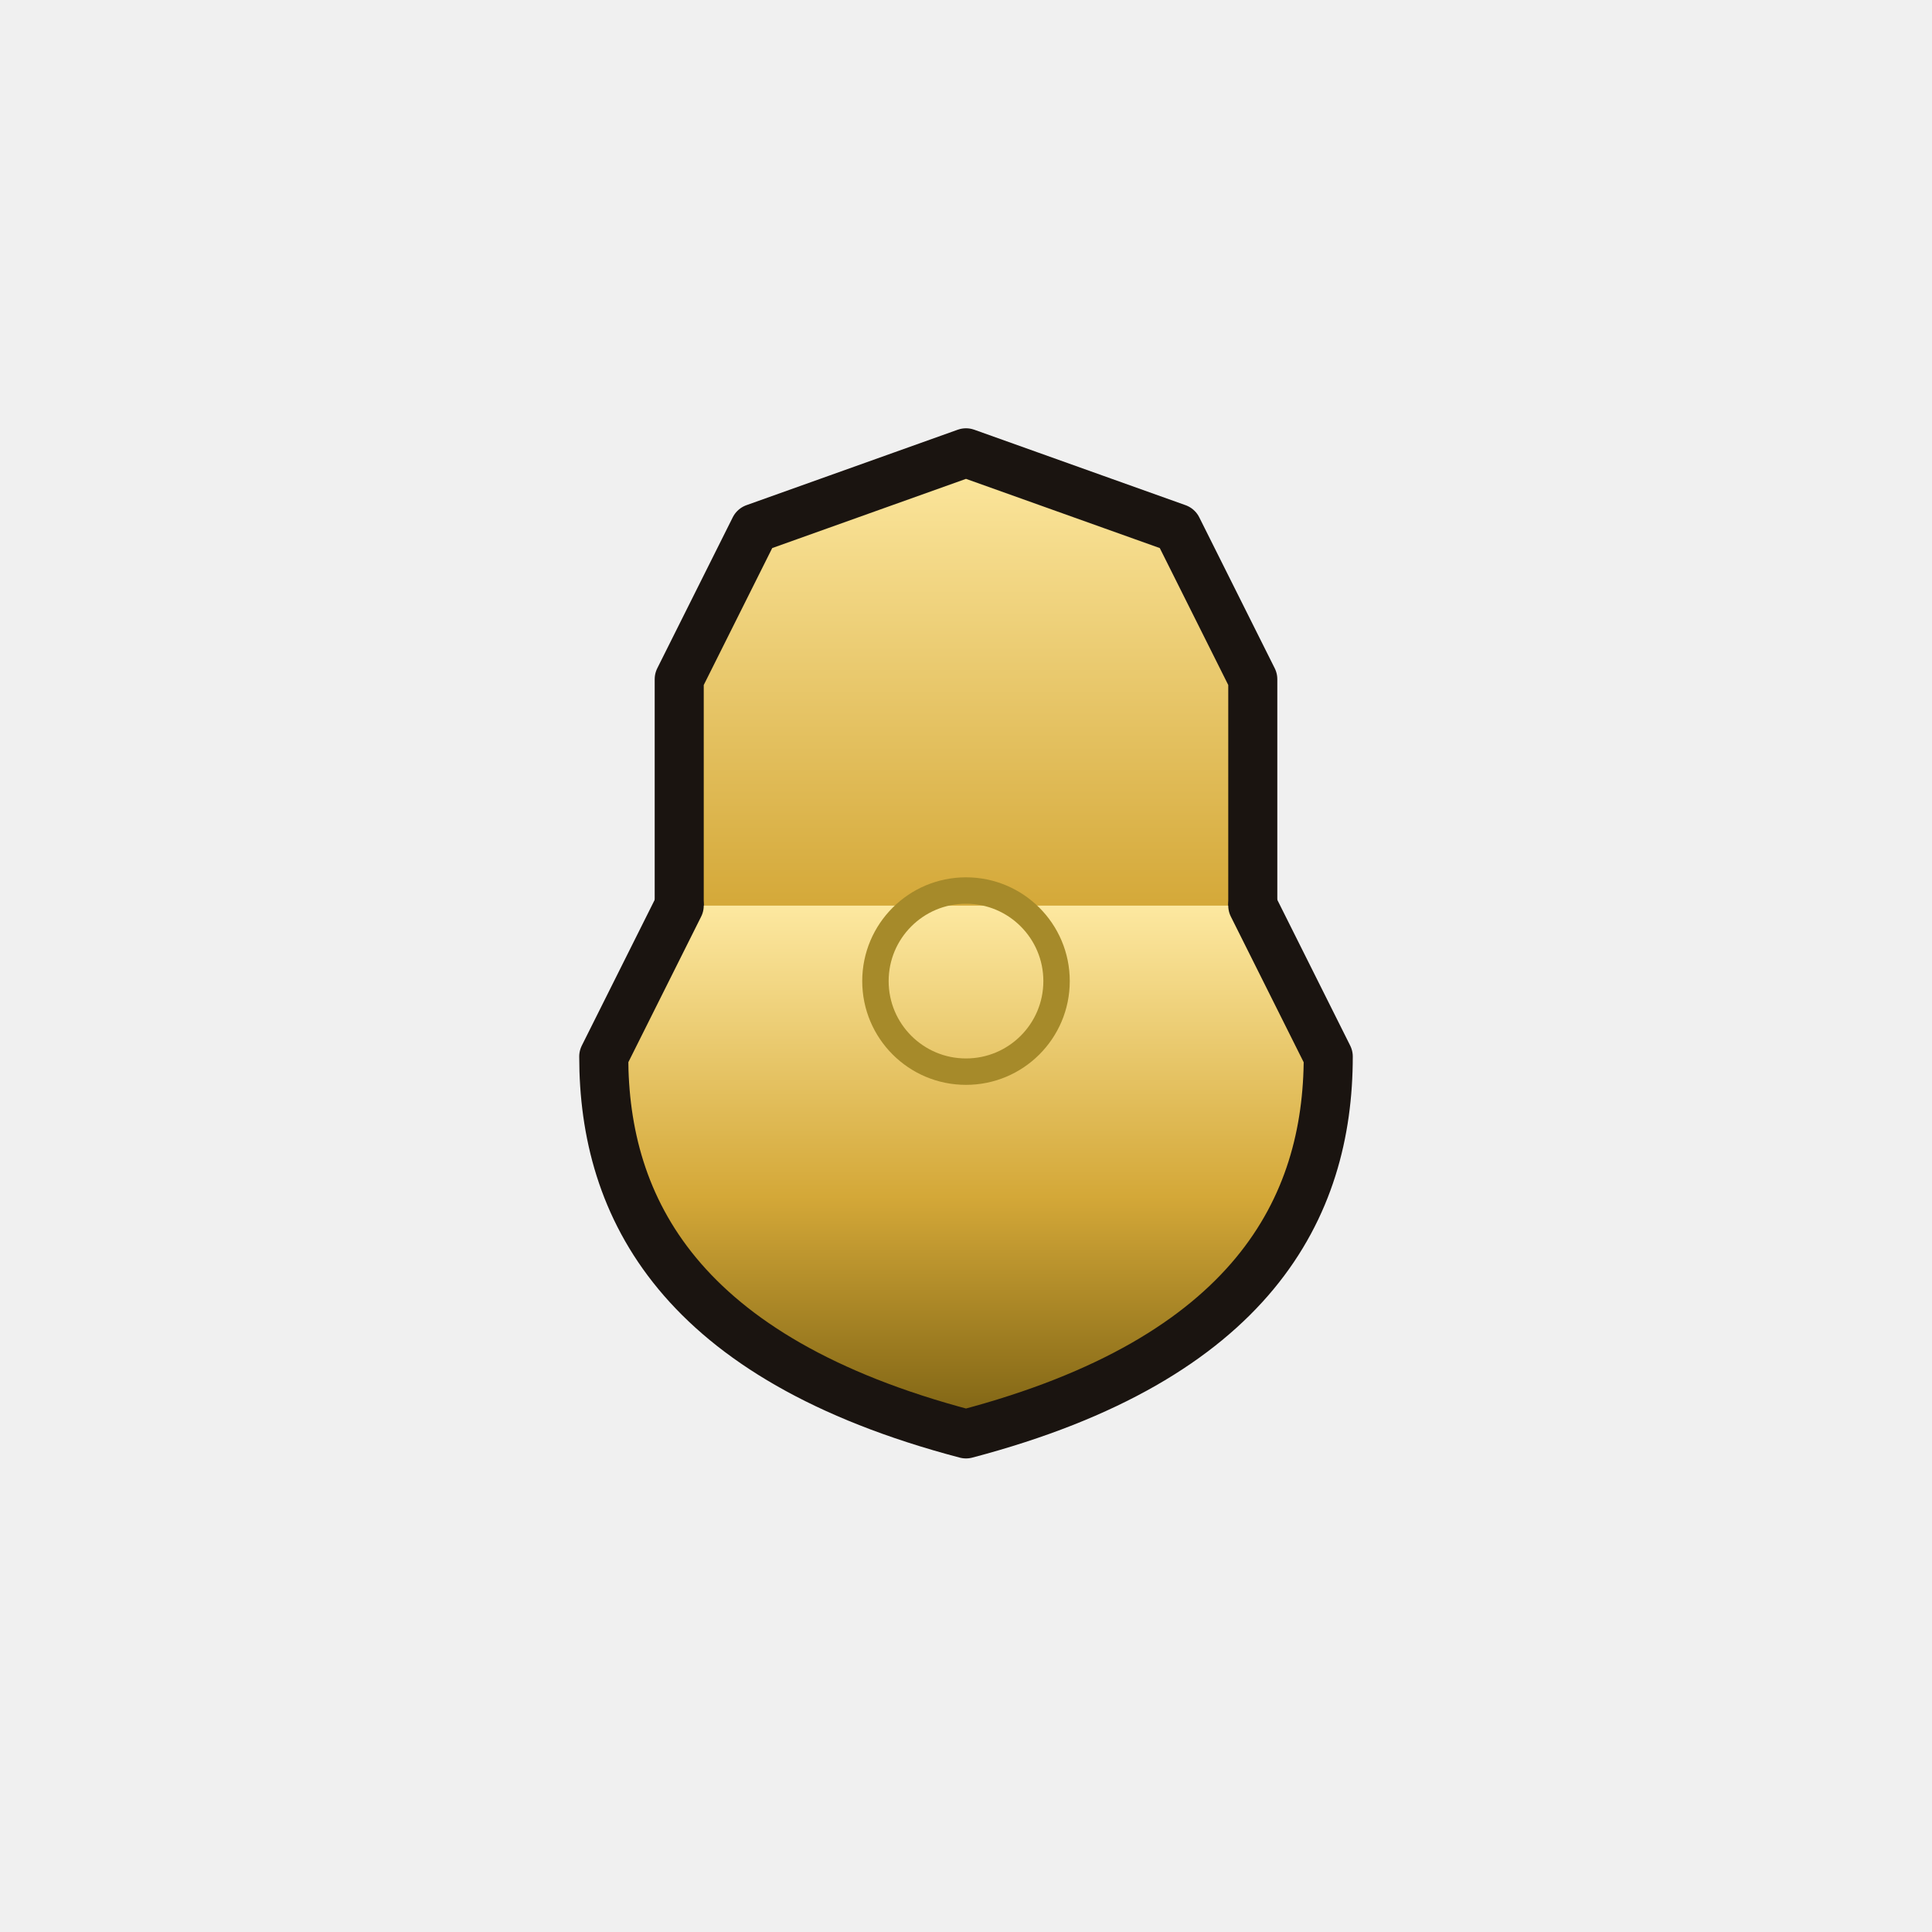
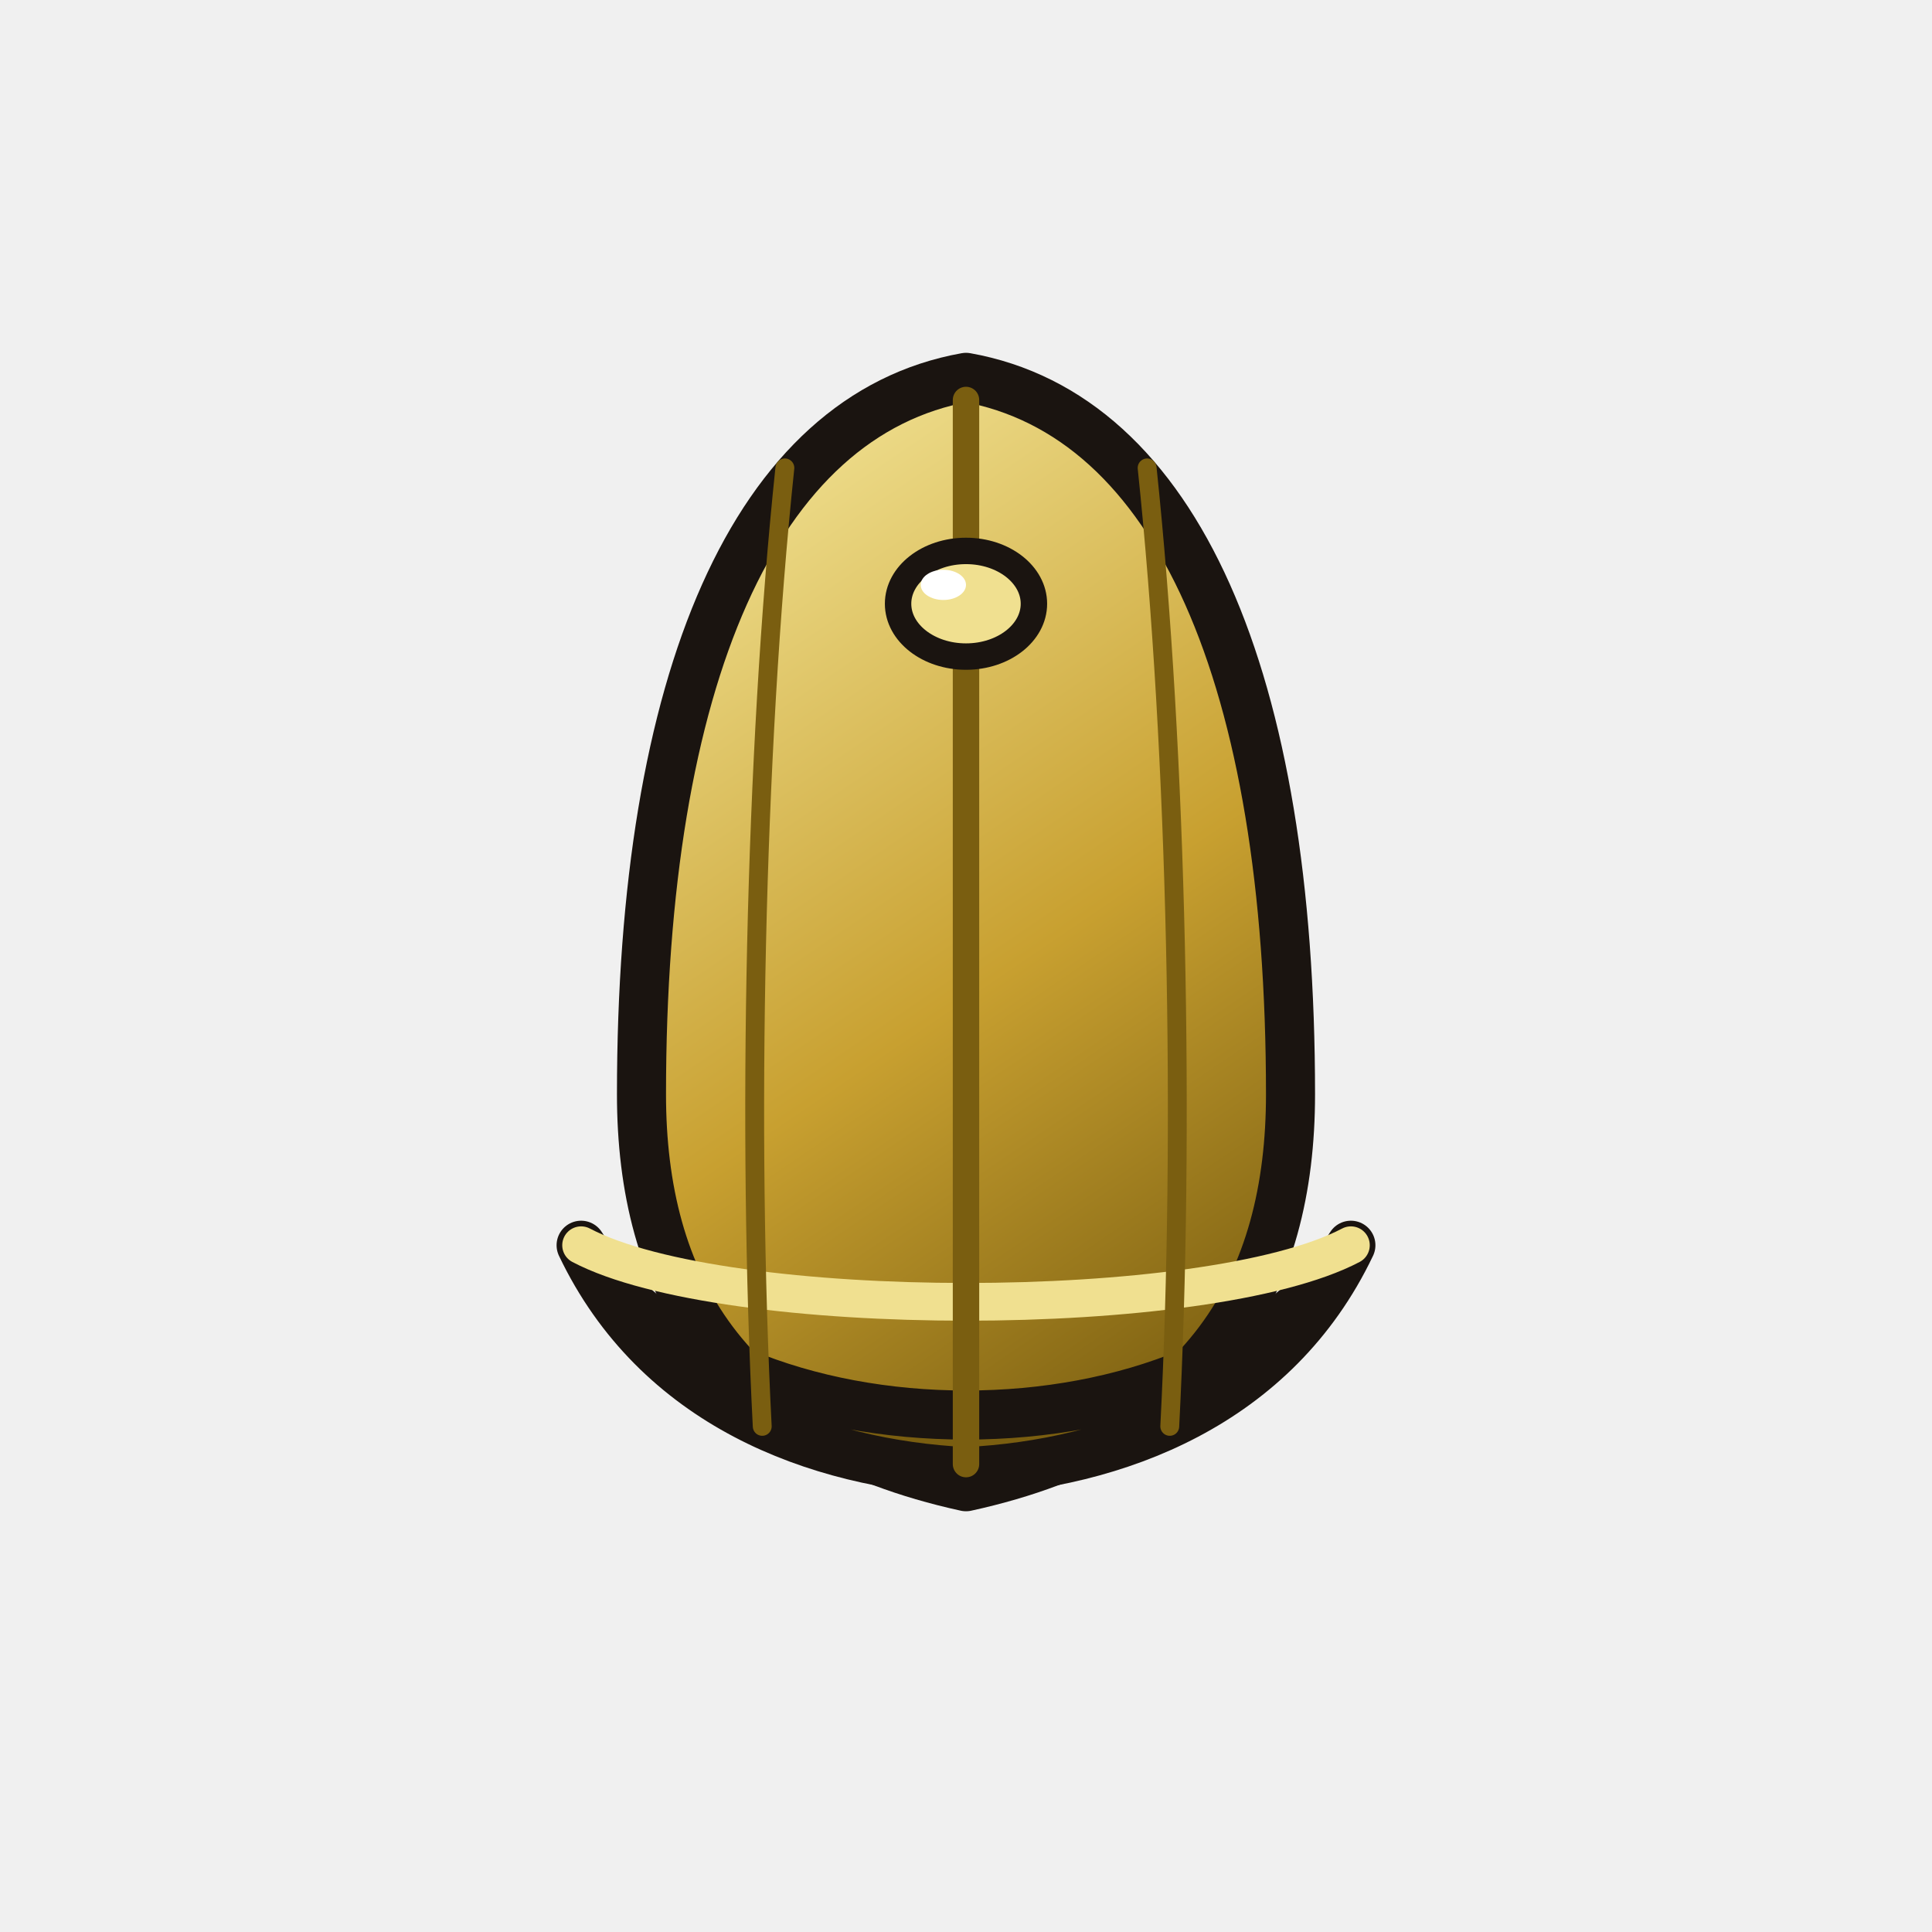
<svg xmlns="http://www.w3.org/2000/svg" viewBox="0 0 512 512">
  <defs>
-     <linearGradient id="kaelor_s_coif_b" x1="0" y1="0" x2="0" y2="1">
-       <stop offset="0" stop-color="#fde8a0" />
-       <stop offset="0.55" stop-color="#d4a838" />
-       <stop offset="1" stop-color="#7a6012" />
+     <linearGradient id="kaelor_s_coif_b" x1="0.3" y1="0" x2="0.7" y2="1">
+       <stop offset="0" stop-color="#f0e090" />
+       <stop offset="0.55" stop-color="#c8a030" />
+       <stop offset="1" stop-color="#7a5e10" />
    </linearGradient>
  </defs>
  <g stroke="#1a1410" stroke-width="13" stroke-linejoin="round" stroke-linecap="round">
-     <path d="M180 180 L200 140 L256 120 L312 140 L332 180 L332 240 C 332 280 300 320 256 340 C 212 320 180 280 180 240 Z" fill="url(#kaelor_s_coif_b)" />
-     <path d="M180 240 L160 280 C 160 320 180 360 256 380 C 332 360 352 320 352 280 L332 240" fill="url(#kaelor_s_coif_b)" />
-     <circle cx="256" cy="260" r="24" fill="none" stroke="#a68a2a" stroke-width="7" />
+     <path d="M 170 290 C 170 180 200 110 256 100 C 312 110 342 180 342 290 C 342 340 320 380 256 394 C 192 380 170 340 170 290 Z" fill="url(#kaelor_s_coif_b)" />
+     <path d="M 154 330 C 192 390 320 390 358 330 C 338 372 296 388 256 390 C 216 388 174 372 154 330 Z" fill="#7a5e10" />
+     <path d="M 154 330 C 192 350 320 350 358 330" fill="none" stroke="#f0e090" stroke-width="10" />
+     <path d="M 256 106 L 256 388" stroke="#7a5e10" stroke-width="7" fill="none" />
+     <path d="M 208 124 C 200 200 198 300 202 378" stroke="#7a5e10" stroke-width="5" fill="none" />
+     <path d="M 304 124 C 312 200 314 300 310 378" stroke="#7a5e10" stroke-width="5" fill="none" />
+     <ellipse cx="256" cy="160" rx="18" ry="14" fill="#f0e090" stroke="#1a1410" stroke-width="7" />
+     <ellipse cx="250" cy="155" rx="6" ry="4" fill="#ffffff" stroke="none" />
  </g>
</svg>
